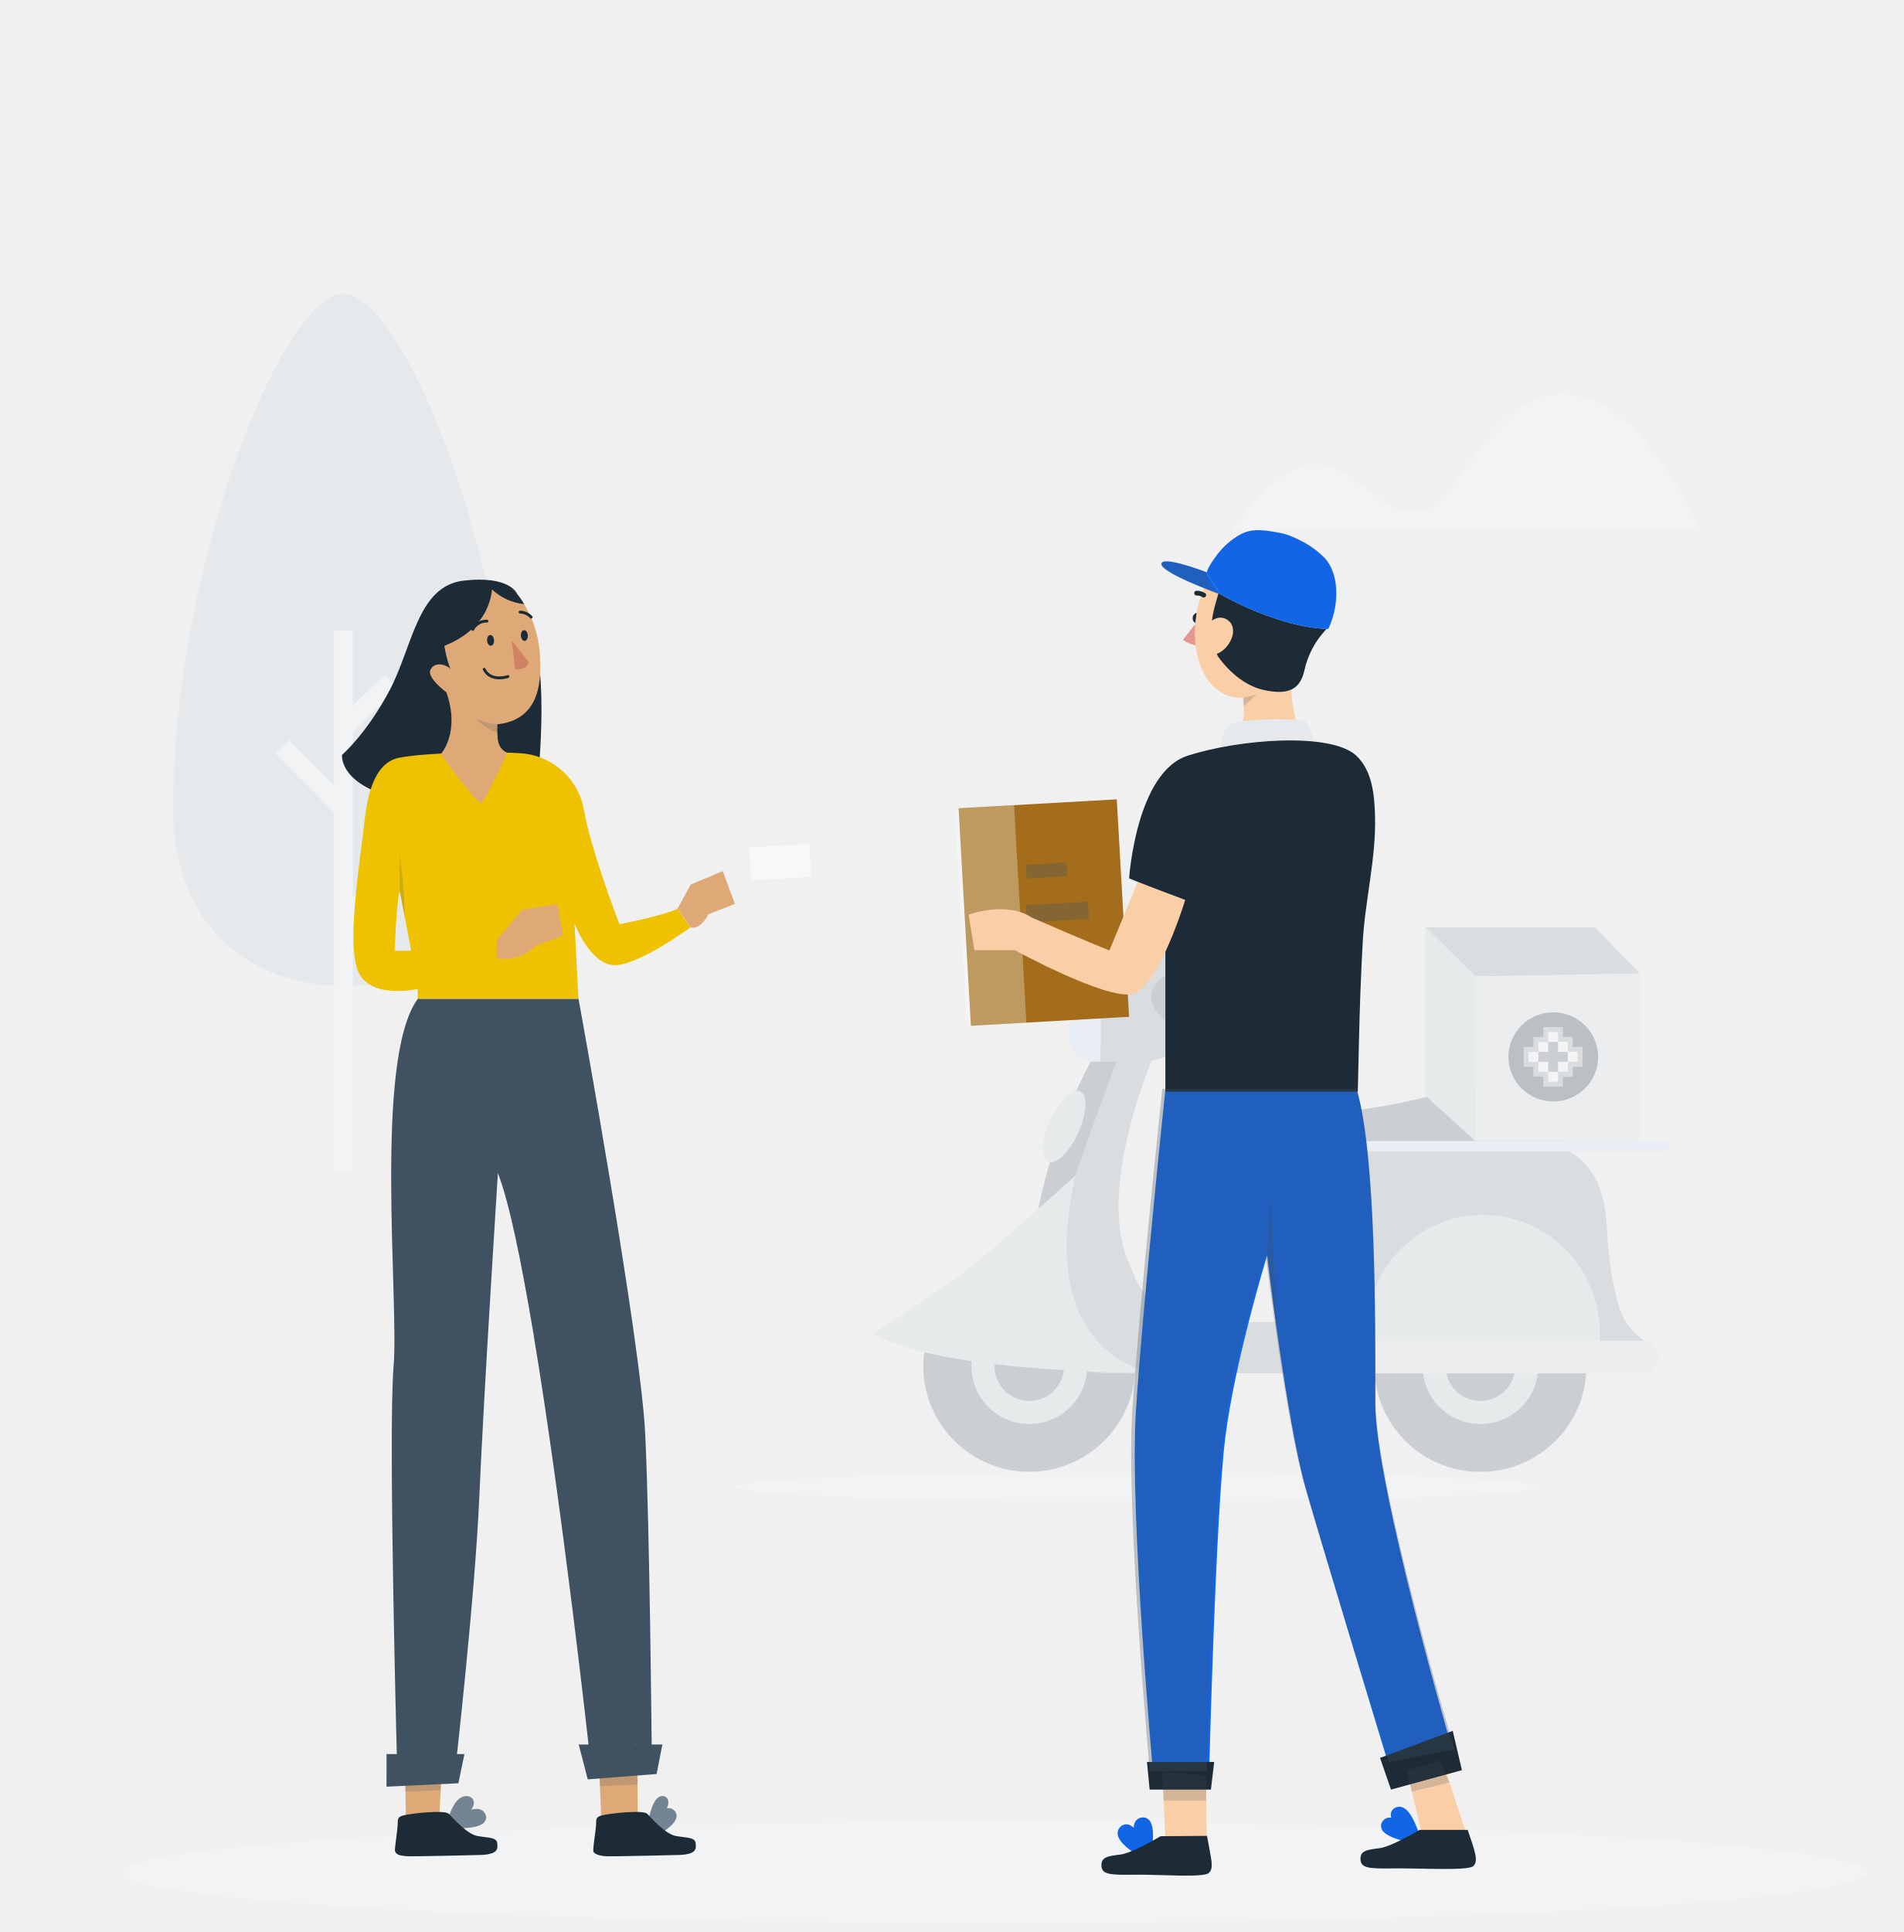
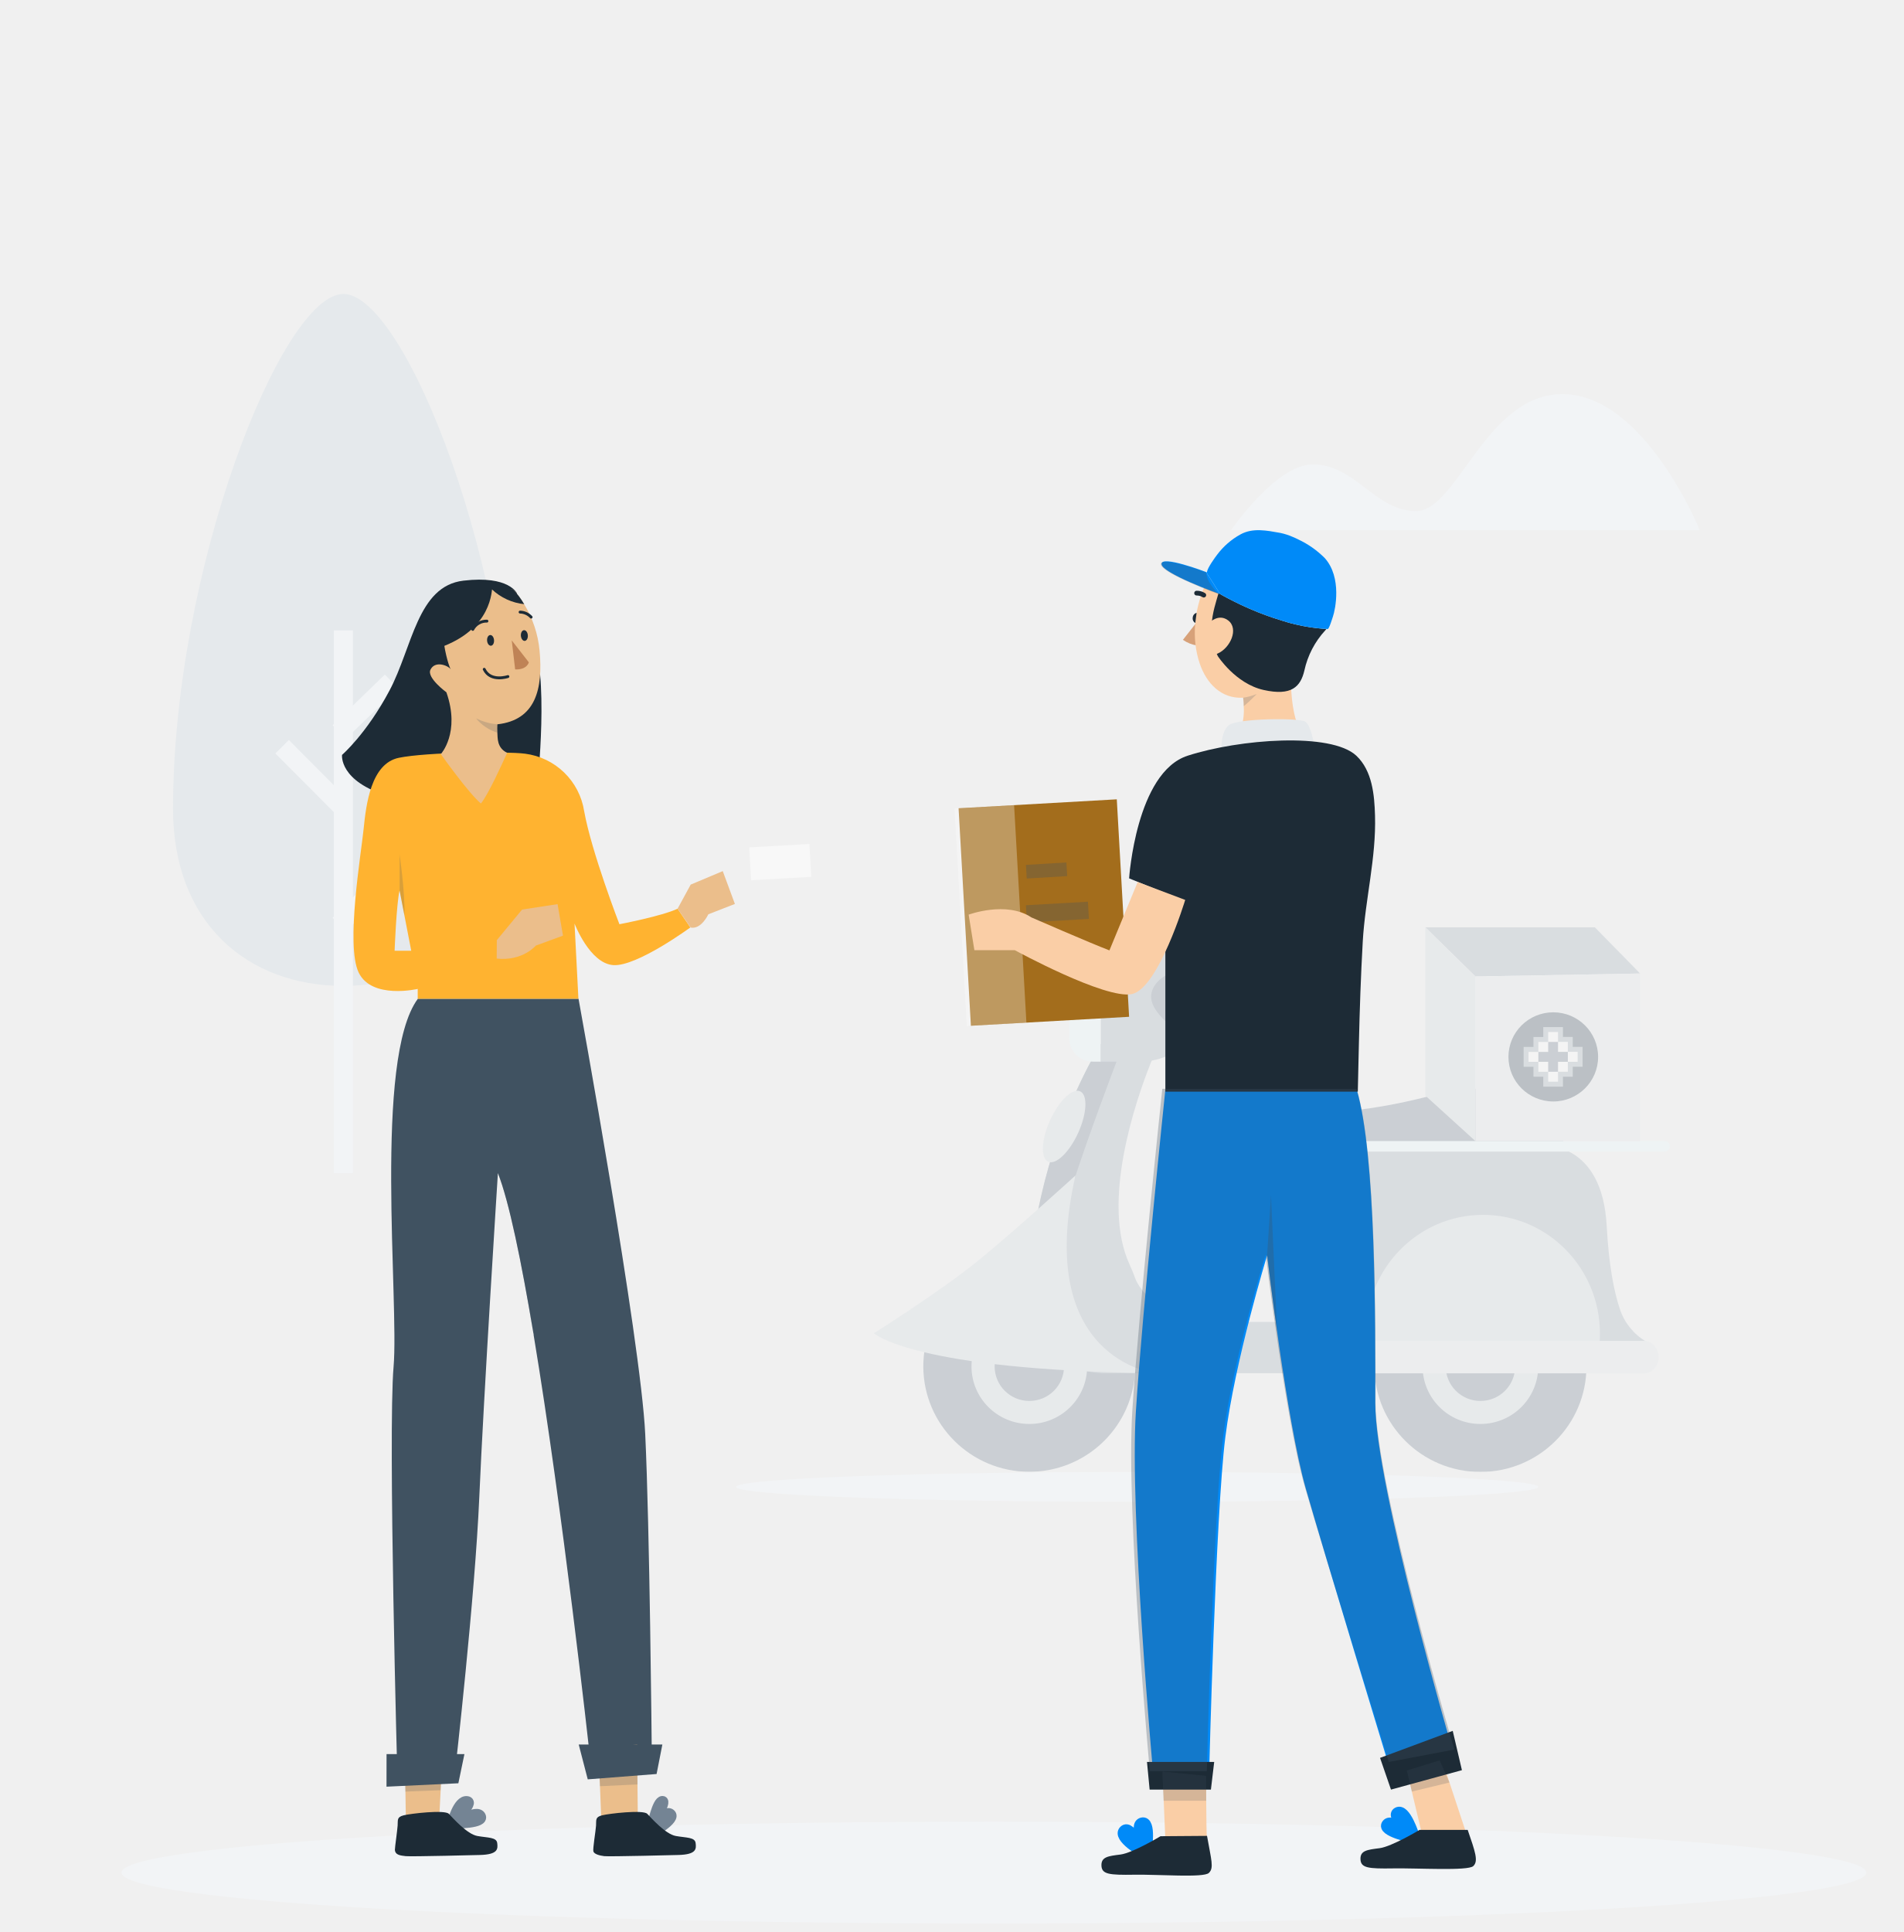
<svg xmlns="http://www.w3.org/2000/svg" width="200" height="203" viewBox="0 0 200 203" fill="none">
-   <path d="M104.444 202.11C155.074 202.11 196.118 199.714 196.118 196.758C196.118 193.802 155.074 191.406 104.444 191.406C53.814 191.406 12.77 193.802 12.77 196.758C12.77 199.714 53.814 202.11 104.444 202.11Z" fill="#F1F3F5" />
+   <path d="M104.444 202.11C155.074 202.11 196.118 199.714 196.118 196.758C196.118 193.802 155.074 191.406 104.444 191.406C53.814 191.406 12.77 193.802 12.77 196.758C12.77 199.714 53.814 202.11 104.444 202.11Z" fill="#F2F4F6" />
  <path fill-rule="evenodd" clip-rule="evenodd" d="M53.986 84.995C53.986 96.932 46.211 103.592 36.084 103.592C25.957 103.592 18.182 96.932 18.182 84.995C18.182 59.862 29.608 30.888 36.084 30.888C42.56 30.888 53.986 59.862 53.986 84.995Z" fill="#E5E9EC" />
  <path fill-rule="evenodd" clip-rule="evenodd" d="M36.084 67.24V122.259V67.24Z" fill="#E5E9EC" />
-   <path d="M36.084 67.24V122.259" stroke="#F1F3F5" stroke-width="2" stroke-linecap="square" />
+   <path d="M36.084 67.24V122.259" stroke="#F2F4F6" stroke-linecap="square" stroke-width="2" />
  <path fill-rule="evenodd" clip-rule="evenodd" d="M36.364 96.434L42.657 90.118L36.364 96.434Z" fill="#E5E9EC" />
-   <path d="M36.364 96.434L42.657 90.118" stroke="#F1F3F5" stroke-width="2" stroke-linecap="square" />
+   <path d="M36.364 96.434L42.657 90.118" stroke="#F2F4F6" stroke-linecap="square" stroke-width="2" />
  <path fill-rule="evenodd" clip-rule="evenodd" d="M35.524 84.363L30.35 79.17L35.524 84.363Z" fill="#E5E9EC" />
-   <path d="M35.524 84.363L30.35 79.17" stroke="#F1F3F5" stroke-width="2" stroke-linecap="square" />
+   <path d="M35.524 84.363L30.35 79.17" stroke="#F2F4F6" stroke-linecap="square" stroke-width="2" />
  <path fill-rule="evenodd" clip-rule="evenodd" d="M36.364 76.222L40.419 72.293L36.364 76.222Z" fill="#E5E9EC" />
-   <path d="M36.364 76.222L40.419 72.293" stroke="#F1F3F5" stroke-width="2" stroke-linecap="square" />
-   <path fill-rule="evenodd" clip-rule="evenodd" d="M178.613 55.7H129.371C129.371 55.7 134.01 48.911 137.823 48.804C142.375 48.678 144.425 53.7 148.796 53.7C153.167 53.7 156.094 41.415 164.186 41.415C172.824 41.415 178.613 55.7 178.613 55.7Z" fill="#F1F3F5" />
-   <ellipse cx="119.497" cy="156.232" rx="42.138" ry="1.572" fill="#F1F3F5" />
+   <path d="M36.364 76.222L40.419 72.293" stroke="#F2F4F6" stroke-linecap="square" stroke-width="2" />
+   <path clip-rule="evenodd" d="M178.613 55.7H129.371C129.371 55.7 134.01 48.911 137.823 48.804C142.375 48.678 144.425 53.7 148.796 53.7C153.167 53.7 156.094 41.415 164.186 41.415C172.824 41.415 178.613 55.7 178.613 55.7Z" fill="#F2F4F6" fill-rule="evenodd" />
+   <ellipse cx="119.497" cy="156.232" fill="#F2F4F6" rx="42.138" ry="1.572" />
  <g opacity="0.3" clip-path="url(#clip0)">
    <path d="M97.023 143.573C97.037 149.701 102.033 154.646 108.178 154.646C113.945 154.633 118.752 150.238 119.252 144.514C119.265 144.339 119.279 144.151 119.279 143.976V143.963C119.279 143.828 119.292 143.694 119.292 143.56C119.292 137.432 114.309 132.473 108.151 132.473C101.993 132.473 97.023 137.445 97.023 143.573Z" fill="#748494" />
    <path d="M108.164 149.62C104.808 149.62 102.087 146.913 102.087 143.573C102.087 140.233 104.808 137.526 108.164 137.526C111.521 137.526 114.242 140.233 114.242 143.573C114.242 146.913 111.521 149.62 108.164 149.62Z" fill="#D5DCE1" />
    <path d="M108.165 147.201C106.151 147.201 104.518 145.577 104.518 143.573C104.518 141.569 106.151 139.945 108.165 139.945C110.178 139.945 111.811 141.569 111.811 143.573C111.811 145.577 110.178 147.201 108.165 147.201Z" fill="#748494" />
    <path d="M137.429 122.516L164.263 123.053V119.116C164.02 115.944 160.752 114.842 157.781 114.493C155.458 114.224 153.108 114.412 150.853 115.004C145.154 116.509 141.534 116.791 139.752 116.818C138.942 116.831 138.253 117.409 138.104 118.202C138.023 118.645 137.942 119.143 137.861 119.626C137.807 120.003 137.74 120.379 137.699 120.728C137.524 121.736 137.429 122.516 137.429 122.516Z" fill="#748494" />
    <path d="M116.024 144.285H171.758C172.636 144.299 173.432 143.775 173.784 142.982C174.202 141.987 173.622 141.342 172.987 140.966C171.704 140.214 170.732 139.031 170.245 137.62C169.651 135.873 169.07 133.145 168.841 128.872C168.611 124.451 167.004 122.274 165.262 121.212C163.02 119.841 160.563 120.366 160.563 120.366L137.969 120.54C137.564 120.728 137.199 120.957 136.862 121.252C134.85 123.12 137.78 125.553 137.78 125.553C144.087 132.178 139.306 138.897 139.306 138.897H127.746C125.585 138.91 123.479 138.265 121.696 137.056C120.13 135.981 119.535 134.946 119.292 134.314C119.117 133.83 118.928 133.347 118.712 132.89C115.673 126.345 119.333 115.689 120.913 111.711C121.318 110.73 121.588 110.153 121.588 110.153L117.969 109.884L115.673 109.709H115.646C110.595 118.377 108.718 127.3 108.083 133.898C108.029 134.516 107.975 135.121 107.935 135.698C107.651 140.146 111.027 143.976 115.498 144.258C115.673 144.285 115.849 144.285 116.024 144.285Z" fill="#A5B2BD" />
-     <path d="M174.918 119.895H136.632C136.322 119.895 136.079 120.137 136.079 120.446C136.079 120.755 136.322 120.997 136.632 120.997H174.918C175.229 120.997 175.472 120.755 175.472 120.446C175.472 120.137 175.229 119.895 174.918 119.895Z" fill="#DBE9FF" />
+     <path d="M174.918 119.895H136.632C136.322 119.895 136.079 120.137 136.079 120.446C136.079 120.755 136.322 120.997 136.632 120.997H174.918C175.229 120.997 175.472 120.755 175.472 120.446C175.472 120.137 175.229 119.895 174.918 119.895Z" fill="#EAFAFF" />
    <path d="M108.083 133.898C109.366 135.282 110.312 135.833 110.271 134.368C110.136 129.933 117.969 109.884 117.969 109.884L115.646 109.709C110.582 118.377 108.705 127.286 108.083 133.898Z" fill="#748494" />
    <path d="M121.399 144.285C121.399 144.285 108.61 142.901 113.013 123.51C113.013 123.51 106.692 129.275 102.763 132.473C98.833 135.671 91.824 140.093 91.824 140.093C91.824 140.093 96.01 143.99 121.399 144.285Z" fill="#D5DCE1" />
    <path d="M155.566 154.66C149.413 154.66 144.424 149.696 144.424 143.573C144.424 137.45 149.413 132.487 155.566 132.487C161.719 132.487 166.707 137.45 166.707 143.573C166.707 149.696 161.719 154.66 155.566 154.66Z" fill="#748494" />
    <path d="M155.566 149.62C152.21 149.62 149.489 146.913 149.489 143.573C149.489 140.233 152.21 137.526 155.566 137.526C158.922 137.526 161.643 140.233 161.643 143.573C161.643 146.913 158.922 149.62 155.566 149.62Z" fill="#D5DCE1" />
    <path d="M155.566 147.201C153.552 147.201 151.92 145.577 151.92 143.573C151.92 141.569 153.552 139.945 155.566 139.945C157.58 139.945 159.212 141.569 159.212 143.573C159.212 145.577 157.58 147.201 155.566 147.201Z" fill="#748494" />
    <path d="M143.547 140.132C143.547 133.238 149.043 127.648 155.836 127.648C162.629 127.648 168.125 133.238 168.125 140.132C168.125 140.427 168.112 140.71 168.098 140.992H143.574C143.56 140.723 143.547 140.427 143.547 140.132Z" fill="#D5DCE1" />
    <path d="M172.784 140.885H141.197C140.36 140.885 139.684 141.651 139.684 142.592C139.684 143.533 140.36 144.299 141.197 144.299H172.784C173.622 144.299 174.297 143.533 174.297 142.592C174.297 141.651 173.622 140.885 172.784 140.885Z" fill="#E5E9EC" />
    <path d="M110.142 122.063C109.326 121.696 109.417 119.743 110.345 117.701C111.273 115.659 112.687 114.301 113.502 114.668C114.318 115.034 114.226 116.988 113.298 119.03C112.37 121.072 110.957 122.43 110.142 122.063Z" fill="#D5DCE1" />
    <path d="M115.66 111.55H119.778C123.398 111.55 126.328 108.863 126.328 105.53V104.979C126.328 101.66 123.398 98.959 119.778 98.959L115.66 99.335V111.55Z" fill="#A5B2BD" />
    <path d="M122.452 102.52C122.452 102.52 119.995 103.837 121.399 106.041C121.399 106.041 123.141 108.876 125.869 108.607L126.868 102.506C126.868 102.52 123.6 102.211 122.452 102.52Z" fill="#748494" />
-     <path d="M115.66 99.335H114.863C113.472 99.335 112.351 100.45 112.351 101.834V109.051C112.351 110.435 113.472 111.55 114.863 111.55H115.66V99.335Z" fill="#DBE9FF" />
+     <path d="M115.66 99.335H114.863C113.472 99.335 112.351 100.45 112.351 101.834V109.051C112.351 110.435 113.472 111.55 114.863 111.55H115.66V99.335Z" fill="#EAFAFF" />
    <path d="M127.152 108.997C125.638 108.997 124.411 107.517 124.411 105.691C124.411 103.865 125.638 102.385 127.152 102.385C128.666 102.385 129.894 103.865 129.894 105.691C129.894 107.517 128.666 108.997 127.152 108.997Z" fill="#D5DCE1" />
    <path d="M149.772 97.427L155.039 102.6L172.352 102.291L167.585 97.427H149.772Z" fill="#A5B2BD" />
    <path d="M149.772 115.111V97.427L155.039 102.6V119.895L149.772 115.111Z" fill="#D5DCE1" />
    <path d="M172.352 102.291V119.895H155.039V102.6L172.352 102.291Z" fill="#E5E9EC" />
    <g clip-path="url(#clip1)">
      <path d="M167.933 111.05C167.933 108.463 165.824 106.365 163.222 106.365C160.62 106.365 158.51 108.463 158.51 111.05C158.51 113.638 160.62 115.735 163.222 115.735C165.824 115.735 167.933 113.638 167.933 111.05Z" fill="#405261" />
      <path fill-rule="evenodd" clip-rule="evenodd" d="M162.171 107.924L162.171 108.96L161.138 108.96L161.138 110.005L160.105 110.005L160.105 112.091L161.138 112.091L161.138 113.132L162.171 113.132L162.171 114.177L164.237 114.177L164.237 113.132L165.269 113.132L165.269 112.086L166.302 112.086L166.302 110L165.269 110L165.269 108.955L164.237 108.955L164.237 107.919L162.171 107.919L162.171 107.924Z" fill="#A5B2BD" />
      <path fill-rule="evenodd" clip-rule="evenodd" d="M162.687 108.437L162.687 109.482L161.654 109.482L161.654 110.528L160.621 110.528L160.621 111.568L161.654 111.568L161.654 112.613L162.687 112.613L162.687 113.654L163.72 113.654L163.72 112.609L164.753 112.609L164.753 111.564L165.781 111.564L165.781 110.519L164.753 110.519L164.753 109.473L163.72 109.473L163.72 108.437L162.687 108.437Z" fill="white" />
      <path fill-rule="evenodd" clip-rule="evenodd" d="M162.687 109.482L162.687 110.528L161.654 110.528L161.654 111.568L162.687 111.568L162.687 112.613L163.72 112.613L163.72 111.568L164.753 111.568L164.753 110.523L163.72 110.523L163.72 109.478L162.687 109.478L162.687 109.482Z" fill="#748494" />
    </g>
  </g>
  <path d="M54.325 62.363C54.325 62.363 53.539 60.44 48.696 61.011C43.853 61.581 43.352 67.992 40.933 72.549C38.513 77.107 35.943 79.319 35.943 79.319C35.943 79.319 35.589 82.097 40.859 83.665C46.13 85.233 56.459 82.614 56.459 82.614C56.459 82.614 57.795 70.48 55.812 66.778C53.828 63.075 54.325 62.363 54.325 62.363Z" fill="#1D2B36" />
  <path d="M68.483 183.564L61.921 183.972C61.921 183.972 59.139 158.686 56.076 140.276C56.076 140.215 56.076 140.146 56.048 140.076C54.793 132.562 53.494 126.228 52.321 123.259C52.321 123.259 50.814 146.83 50.366 157.293C49.918 167.757 47.828 186.065 47.828 186.065L41.764 186.965C41.764 186.965 40.762 150.52 41.356 143.636C41.951 136.753 39.242 111.256 43.91 104.942H60.793C60.793 104.942 67.33 140.761 67.802 150.691C68.275 160.621 68.483 183.564 68.483 183.564Z" fill="#405261" />
-   <path d="M46.403 186.147L46.305 188.102L46.077 192.627L42.68 193.132L42.603 188.248L42.574 186.371L46.403 186.147Z" fill="#DFA977" />
-   <path d="M67.025 191.104L63.224 192.163C63.224 192.163 63.135 189.878 63.045 187.682C62.988 186.269 62.931 184.892 62.895 184.187C62.895 183.915 62.87 183.748 62.862 183.711L66.959 183.304V184.591L66.988 187.499L67.025 191.104Z" fill="#DFA977" />
+   <path d="M46.403 186.147L46.305 188.102L46.077 192.627L42.68 193.132L42.603 188.248L42.574 186.371L46.403 186.147Z" fill="#EBBE8B" />
+   <path d="M67.025 191.104L63.224 192.163C63.224 192.163 63.135 189.878 63.045 187.682C62.988 186.269 62.931 184.892 62.895 184.187C62.895 183.915 62.87 183.748 62.862 183.711L66.959 183.304V184.591L66.988 187.499L67.025 191.104Z" fill="#EBBE8B" />
  <path d="M47.445 191.625C47.445 191.625 48.077 189.096 49.075 189.222C50.072 189.348 47.445 191.625 47.445 191.625Z" stroke="#748494" stroke-miterlimit="10" />
  <path d="M47.731 191.625C47.731 191.625 50.105 189.951 50.545 190.81C50.985 191.67 47.731 191.625 47.731 191.625Z" stroke="#748494" stroke-miterlimit="10" />
  <path d="M68.483 191.882C68.483 191.882 69.012 189.206 69.611 189.206C70.21 189.206 68.483 191.882 68.483 191.882Z" stroke="#748494" stroke-miterlimit="10" />
  <path d="M68.356 192.712C68.356 192.712 69.749 189.971 70.478 190.562C71.208 191.152 68.356 192.712 68.356 192.712Z" stroke="#748494" stroke-miterlimit="10" />
  <path d="M50.411 194.908C50.411 194.908 43.169 195.095 42.643 195.03C42.118 194.965 41.535 194.936 41.495 194.366C41.495 194.089 41.743 192.407 41.784 191.82C41.825 191.234 41.678 190.928 42.415 190.741C43.153 190.554 46.733 190.138 47.164 190.582C47.596 191.026 49.071 192.716 50.162 192.912C51.254 193.107 52.17 193.03 52.248 193.649C52.325 194.268 52.349 194.863 50.411 194.908Z" fill="#1D2B36" />
  <path d="M71.261 194.908C71.261 194.908 64.023 195.095 63.493 195.03C62.964 194.965 62.442 194.806 62.357 194.541C62.271 194.276 62.597 192.407 62.634 191.82C62.67 191.234 62.528 190.928 63.265 190.741C64.002 190.554 67.583 190.138 68.014 190.582C68.446 191.026 69.921 192.716 71.016 192.912C72.112 193.107 73.02 193.03 73.097 193.649C73.175 194.268 73.199 194.863 71.261 194.908Z" fill="#1D2B36" />
  <path opacity="0.3" d="M56.048 140.072C54.793 132.558 53.494 126.224 52.321 123.255L53.099 118.986C53.099 118.986 55.115 134.219 56.048 140.072Z" fill="#405261" />
  <path opacity="0.2" d="M46.395 186.147L46.297 188.102C45.344 188.138 43.446 188.208 42.595 188.248L42.566 186.371L46.395 186.147Z" fill="#405261" />
  <path opacity="0.2" d="M66.996 187.495L63.045 187.682C62.988 186.269 62.931 184.892 62.895 184.188L66.968 184.595L66.996 187.495Z" fill="#405261" />
  <path d="M69.603 183.3L68.996 186.399L61.762 186.961L60.813 183.3H69.603Z" fill="#405261" />
  <path d="M48.802 184.31L48.166 187.373L40.615 187.731L40.619 184.31H48.802Z" fill="#405261" />
-   <path d="M71.2 95.481C69.57 96.259 65.09 97.11 65.09 97.11C65.09 97.11 62.157 89.53 61.383 85.221C61.141 83.68 60.405 82.26 59.286 81.173C58.168 80.086 56.727 79.391 55.18 79.193C53.201 78.936 44.843 79.022 41.91 79.624C38.978 80.227 38.468 84.532 38.208 87.119C37.947 89.705 36.314 99.338 37.691 102.189C39.067 105.04 43.894 103.908 43.894 103.908V104.942H60.781L60.373 97.041C60.373 97.041 61.97 101.236 64.446 101.407C66.923 101.578 72.544 97.448 72.544 97.448L71.2 95.481ZM41.466 99.9C41.466 99.9 41.654 94.98 41.988 93.562L42.497 96.189L43.214 99.9H41.466Z" fill="#EEC200" />
-   <path d="M52.207 98.784L54.862 95.57L58.589 95L59.16 98.311L56.309 99.354C56.309 99.354 54.936 101.008 52.195 100.723L52.207 98.784Z" fill="#DFA977" />
-   <path d="M71.2 95.481L72.58 92.947L75.949 91.53L77.224 94.98L74.433 96.067C74.433 96.067 73.704 97.672 72.58 97.464L71.2 95.481Z" fill="#DFA977" />
-   <path d="M52.264 76.105C52.246 76.398 52.246 76.692 52.264 76.985C52.305 77.543 52.199 78.565 53.294 79.103C52.728 80.325 51.364 83.388 50.537 84.426C49.278 83.396 46.321 79.237 46.321 79.237C46.321 79.237 48.398 76.985 46.908 72.741C46.908 72.741 44.814 71.209 45.234 70.366C45.714 69.385 47.079 69.914 47.368 70.33C47.063 69.882 45.641 64.965 47.368 63.157C48.443 62.029 49.519 62.017 51.523 61.935H51.69C52.973 61.89 53.926 61.935 53.926 61.935C54.361 62.404 54.745 62.919 55.07 63.471C55.979 64.954 56.536 66.626 56.699 68.358C57.078 72.395 56.284 75.665 52.264 76.105Z" fill="#DFA977" />
+   <path d="M71.2 95.481C69.57 96.259 65.09 97.11 65.09 97.11C65.09 97.11 62.157 89.53 61.383 85.221C61.141 83.68 60.405 82.26 59.286 81.173C58.168 80.086 56.727 79.391 55.18 79.193C53.201 78.936 44.843 79.022 41.91 79.624C38.978 80.227 38.468 84.532 38.208 87.119C37.947 89.705 36.314 99.338 37.691 102.189C39.067 105.04 43.894 103.908 43.894 103.908V104.942H60.781L60.373 97.041C60.373 97.041 61.97 101.236 64.446 101.407C66.923 101.578 72.544 97.448 72.544 97.448L71.2 95.481ZM41.466 99.9C41.466 99.9 41.654 94.98 41.988 93.562L42.497 96.189L43.214 99.9H41.466Z" fill="#FFB330" />
+   <path d="M52.207 98.784L54.862 95.57L58.589 95L59.16 98.311L56.309 99.354C56.309 99.354 54.936 101.008 52.195 100.723L52.207 98.784Z" fill="#EBBE8B" />
+   <path d="M71.2 95.481L72.58 92.947L75.949 91.53L77.224 94.98L74.433 96.067C74.433 96.067 73.704 97.672 72.58 97.464L71.2 95.481Z" fill="#EBBE8B" />
+   <path d="M52.264 76.105C52.246 76.398 52.246 76.692 52.264 76.985C52.305 77.543 52.199 78.565 53.294 79.103C52.728 80.325 51.364 83.388 50.537 84.426C49.278 83.396 46.321 79.237 46.321 79.237C46.321 79.237 48.398 76.985 46.908 72.741C46.908 72.741 44.814 71.209 45.234 70.366C45.714 69.385 47.079 69.914 47.368 70.33C47.063 69.882 45.641 64.965 47.368 63.157C48.443 62.029 49.519 62.017 51.523 61.935H51.69C52.973 61.89 53.926 61.935 53.926 61.935C54.361 62.404 54.745 62.919 55.07 63.471C55.979 64.954 56.536 66.626 56.699 68.358C57.078 72.395 56.284 75.665 52.264 76.105Z" fill="#EBBE8B" />
  <path d="M53.372 71.087C53.372 71.087 51.547 71.706 50.883 70.322" stroke="#1D2B36" stroke-width="0.3" stroke-linecap="round" stroke-linejoin="round" />
  <path d="M51.168 65.263C50.863 65.254 50.562 65.331 50.298 65.485C50.034 65.639 49.819 65.864 49.678 66.134" stroke="#1D2B36" stroke-width="0.3" stroke-linecap="round" stroke-linejoin="round" />
  <path d="M55.812 64.843C55.664 64.681 55.485 64.551 55.285 64.46C55.086 64.369 54.87 64.319 54.651 64.314" stroke="#1D2B36" stroke-width="0.3" stroke-linecap="round" stroke-linejoin="round" />
-   <path d="M54.133 70.338L53.775 67.287L55.571 69.592C55.571 69.592 55.396 70.387 54.133 70.338Z" fill="#CF8362" />
+   <path d="M54.133 70.338L53.775 67.287L55.571 69.592C55.571 69.592 55.396 70.387 54.133 70.338Z" fill="#BF8356" />
  <path d="M51.185 67.311C51.205 67.621 51.388 67.861 51.592 67.849C51.795 67.837 51.938 67.572 51.914 67.258C51.889 66.945 51.714 66.709 51.506 66.725C51.299 66.741 51.16 67.014 51.185 67.311Z" fill="#1D2B36" />
  <path d="M54.736 66.802C54.761 67.116 54.94 67.356 55.144 67.34C55.347 67.324 55.49 67.063 55.465 66.749C55.441 66.436 55.262 66.2 55.058 66.216C54.854 66.232 54.716 66.493 54.736 66.802Z" fill="#1D2B36" />
  <path d="M46.13 68.073C46.13 68.073 44.048 65.283 45.767 63.475C46.843 62.346 49.734 61.609 51.734 61.524C51.69 61.996 51.734 66.134 46.13 68.073Z" fill="#1D2B36" />
  <path d="M55.103 63.483C53.824 63.354 52.624 62.805 51.69 61.923L51.531 61.756C52.333 61.723 53.136 61.78 53.926 61.927C54.361 62.396 54.745 62.911 55.07 63.462L55.103 63.483Z" fill="#1D2B36" />
  <path opacity="0.2" d="M52.276 76.985C51.391 76.716 50.606 76.19 50.02 75.474C50.721 75.824 51.483 76.038 52.264 76.105C52.25 76.398 52.254 76.692 52.276 76.985Z" fill="#405261" />
  <path opacity="0.2" d="M42.501 96.189L41.992 93.562V89.791C41.992 89.791 42.578 93.77 42.501 96.189Z" fill="#405261" />
  <path d="M117.355 83.987L100.73 84.928L102.023 107.778L118.648 106.837L117.355 83.987Z" fill="#A36D1C" />
  <path opacity="0.3" d="M106.564 84.6L100.306 84.954L101.6 107.804L107.857 107.45L106.564 84.6Z" fill="white" />
  <path opacity="0.3" d="M112.059 90.62L107.806 90.875L107.892 92.31L112.145 92.055L112.059 90.62Z" fill="#405261" />
  <path opacity="0.5" d="M85.056 88.677L78.728 89.035L78.924 92.492L85.251 92.134L85.056 88.677Z" fill="white" />
  <path opacity="0.3" d="M114.323 94.745L107.806 95.114L107.908 96.923L114.425 96.554L114.323 94.745Z" fill="#405261" />
-   <path d="M125.933 65.153L124.304 67.23C124.755 67.545 125.274 67.75 125.819 67.829L125.933 65.153Z" fill="#E5978F" />
+   <path d="M125.933 65.153L124.304 67.23C124.755 67.545 125.274 67.75 125.819 67.829L125.933 65.153Z" fill="#D7A179" />
  <path d="M154.053 192.549L149.32 192.281L148.359 188.244L147.834 186.033L147.638 185.218L151.28 184.97L151.54 184.949L152.314 187.291L154.053 192.549Z" fill="#FACEA6" />
  <path d="M126.837 193.213C126.927 193.535 122.442 192.961 122.442 192.961L122.284 189.193L122.161 186.285V186.126H122.198L126.752 186.578C126.752 186.578 126.752 187.8 126.752 189.189C126.76 190.973 126.784 193.038 126.837 193.213Z" fill="#FACEA6" />
  <path d="M136.336 76.077C136.336 76.077 129.941 77.808 130.413 76.553C130.651 75.794 130.747 74.997 130.694 74.203C130.694 73.682 130.629 73.311 130.629 73.311C128.316 73.445 126.76 71.772 126.067 69.71C125.175 67.067 125.501 64.114 126.585 61.605C126.67 61.401 126.915 60.538 127.131 60.432L129.64 59.275C129.64 59.275 132.083 60.876 133.354 61.87C134.625 62.864 135.647 67.483 135.647 71.075C135.647 74.667 136.336 76.077 136.336 76.077Z" fill="#FACEA6" />
  <path d="M125.742 64.391C125.629 64.422 125.528 64.488 125.455 64.579C125.382 64.671 125.34 64.783 125.334 64.9C125.318 65.009 125.334 65.12 125.382 65.219C125.43 65.318 125.507 65.4 125.603 65.454L125.742 64.391Z" fill="#1D2B36" />
  <path d="M125.742 62.322C126.008 62.316 126.27 62.388 126.495 62.53" stroke="#1D2B36" stroke-width="0.5" stroke-linecap="round" stroke-linejoin="round" />
  <path d="M127.966 68.933C127.966 68.933 129.823 71.833 132.78 72.496C135.737 73.16 136.67 72.134 137.065 70.46C137.407 68.882 138.165 67.423 139.26 66.236C140.282 65.181 139.667 62.318 138.368 59.964C138.368 59.964 139.761 58.795 137.517 57.671C135.273 56.546 134.446 58.416 132.499 57.324C130.552 56.233 133.151 55.87 131.314 59.275C129.477 62.68 128.462 60.204 128.19 61.719C127.917 63.234 126.495 65.865 127.966 68.933Z" fill="#1D2B36" />
-   <path d="M128.19 62.424C128.006 62.363 122.117 60.233 122.06 59.267C122.003 58.302 126.625 60.057 126.801 60.127L127.994 62.012L128.19 62.424Z" fill="#1265E5" />
-   <path d="M140.075 64.758C140.018 64.933 139.667 66.094 139.517 66.094L139.024 66.065C138.565 66.027 138.109 65.974 137.655 65.906C137.154 65.829 136.661 65.731 136.177 65.617H136.156C135.664 65.499 135.179 65.369 134.706 65.21C133.547 64.86 132.408 64.442 131.297 63.959C130.67 63.687 130.116 63.422 129.668 63.194C128.752 62.737 128.206 62.416 128.206 62.416L128.124 62.281L127.79 61.756L127.078 60.628L126.833 60.249V60.22C126.822 60.186 126.822 60.149 126.833 60.114C126.858 59.683 127.741 58.485 127.9 58.282C128.555 57.407 129.388 56.682 130.344 56.155C131.656 55.43 133.134 55.748 134.527 55.992C134.988 56.088 135.437 56.233 135.867 56.424L136.14 56.542L136.193 56.567C136.242 56.595 136.295 56.616 136.344 56.64L136.433 56.685C137.468 57.17 138.41 57.833 139.215 58.644C141.048 60.701 140.303 64.094 140.075 64.758Z" fill="#DBE9FF" />
+   <path d="M128.19 62.424C128.006 62.363 122.117 60.233 122.06 59.267C122.003 58.302 126.625 60.057 126.801 60.127L127.994 62.012L128.19 62.424Z" fill="#008AF8" />
+   <path d="M140.075 64.758C140.018 64.933 139.667 66.094 139.517 66.094L139.024 66.065C138.565 66.027 138.109 65.974 137.655 65.906C137.154 65.829 136.661 65.731 136.177 65.617H136.156C135.664 65.499 135.179 65.369 134.706 65.21C133.547 64.86 132.408 64.442 131.297 63.959C130.67 63.687 130.116 63.422 129.668 63.194C128.752 62.737 128.206 62.416 128.206 62.416L128.124 62.281L127.79 61.756L127.078 60.628L126.833 60.249V60.22C126.822 60.186 126.822 60.149 126.833 60.114C126.858 59.683 127.741 58.485 127.9 58.282C128.555 57.407 129.388 56.682 130.344 56.155C131.656 55.43 133.134 55.748 134.527 55.992C134.988 56.088 135.437 56.233 135.867 56.424L136.14 56.542L136.193 56.567C136.242 56.595 136.295 56.616 136.344 56.64L136.433 56.685C137.468 57.17 138.41 57.833 139.215 58.644C141.048 60.701 140.303 64.094 140.075 64.758Z" fill="#EAFAFF" />
  <path d="M138.083 78.264C138.083 78.264 137.79 76.227 137.15 75.82C136.511 75.413 130.157 75.474 129.167 76.17C128.177 76.867 128.352 79.144 128.352 79.144L138.083 78.264Z" fill="#E5E9EC" />
  <path d="M126.805 65.715C126.805 65.715 127.888 64.314 129.049 65.181C130.21 66.049 129.289 68.106 127.925 68.684C127.925 68.684 126.161 69.258 125.933 67.462C125.705 65.666 126.805 65.715 126.805 65.715Z" fill="#FACEA6" />
-   <path d="M122.459 114.477C122.459 114.477 120.035 137.665 119.359 148.328C118.683 158.992 121.168 186.261 121.168 186.261H127.061C127.061 186.261 127.737 159.171 128.756 151.045C129.774 142.919 133.155 131.902 133.155 131.902C133.155 131.902 135.191 149.339 137.228 156.45C139.264 163.562 145.879 185.287 145.879 185.287L152.664 183.984C152.664 183.984 144.518 156.112 144.518 147.477C144.518 138.842 144.596 121.41 142.567 114.486L122.459 114.477Z" fill="#1265E5" />
+   <path d="M122.459 114.477C122.459 114.477 120.035 137.665 119.359 148.328C118.683 158.992 121.168 186.261 121.168 186.261H127.061C127.061 186.261 127.737 159.171 128.756 151.045C129.774 142.919 133.155 131.902 133.155 131.902C133.155 131.902 135.191 149.339 137.228 156.45C139.264 163.562 145.879 185.287 145.879 185.287L152.664 183.984C152.664 183.984 144.518 156.112 144.518 147.477C144.518 138.842 144.596 121.41 142.567 114.486L122.459 114.477Z" fill="#008AF8" />
  <path opacity="0.3" d="M134.205 139.966C133.558 135.441 133.151 131.914 133.151 131.914L133.558 125.585L134.205 139.966Z" fill="#405261" />
  <path d="M120.528 185.128H127.591L127.245 188.037H120.805L120.528 185.128Z" fill="#1D2B36" />
  <path d="M145.019 184.705L152.656 181.866L153.622 185.996L146.168 188.037L145.019 184.705Z" fill="#1D2B36" />
  <path opacity="0.2" d="M151.28 184.97L147.834 186.033L148.359 188.244L152.314 187.291L151.28 184.97Z" fill="#405261" />
  <path opacity="0.2" d="M126.752 189.206H122.271L122.149 186.297L122.178 186.143L126.731 186.595C126.731 186.595 126.744 187.8 126.752 189.206Z" fill="#405261" />
-   <path d="M120.117 194.659C120.145 194.737 117.298 193.079 118.08 192.305C118.862 191.531 120.117 194.659 120.117 194.659Z" stroke="#1265E5" stroke-miterlimit="10" />
-   <path d="M120.524 194.541C120.504 194.623 118.936 191.727 120.003 191.47C121.07 191.214 120.524 194.541 120.524 194.541Z" stroke="#1265E5" stroke-miterlimit="10" />
-   <path d="M148.665 192.9C148.665 192.9 147.732 189.898 146.828 190.391C145.924 190.884 148.665 192.9 148.665 192.9Z" stroke="#1265E5" stroke-miterlimit="10" />
-   <path d="M148.412 193.16C148.412 193.16 146.306 190.835 145.691 191.649C145.076 192.464 148.412 193.16 148.412 193.16Z" stroke="#1265E5" stroke-miterlimit="10" />
+   <path d="M120.117 194.659C120.145 194.737 117.298 193.079 118.08 192.305C118.862 191.531 120.117 194.659 120.117 194.659Z" stroke="#008AF8" stroke-miterlimit="10" />
+   <path d="M120.524 194.541C120.504 194.623 118.936 191.727 120.003 191.47C121.07 191.214 120.524 194.541 120.524 194.541Z" stroke="#008AF8" stroke-miterlimit="10" />
+   <path d="M148.665 192.9C148.665 192.9 147.732 189.898 146.828 190.391C145.924 190.884 148.665 192.9 148.665 192.9Z" stroke="#008AF8" stroke-miterlimit="10" />
+   <path d="M148.412 193.16C148.412 193.16 146.306 190.835 145.691 191.649C145.076 192.464 148.412 193.16 148.412 193.16Z" stroke="#008AF8" stroke-miterlimit="10" />
  <path d="M154.229 192.272H149.17C149.17 192.272 146.245 194.032 144.962 194.195C143.679 194.358 142.926 194.435 142.962 195.356C142.999 196.276 143.777 196.358 146.404 196.317C149.031 196.276 154.245 196.598 154.811 196.077C155.377 195.555 155.019 194.574 154.229 192.272Z" fill="#1D2B36" />
  <path d="M126.837 192.9L121.95 192.936C121.95 192.936 119.025 194.696 117.746 194.859C116.467 195.022 115.71 195.099 115.742 196.02C115.775 196.94 116.557 197.022 119.188 196.981C121.819 196.94 126.459 197.319 127.025 196.798C127.591 196.276 127.277 195.421 126.837 192.9Z" fill="#1D2B36" />
  <path opacity="0.3" d="M126.732 60.155C126.858 60.802 126.988 61.299 128.06 62.428C126.699 61.922 122.04 60.122 121.991 59.295C121.942 58.468 125.559 59.711 126.732 60.155Z" fill="#405261" />
  <path opacity="0.3" d="M126.801 60.228C126.789 60.194 126.789 60.157 126.801 60.123C126.801 60.123 126.801 60.167 126.801 60.253V60.228Z" fill="#405261" />
  <path opacity="0.3" d="M128.189 62.424L128.063 62.375C128.07 62.358 128.078 62.342 128.088 62.326L128.189 62.424Z" fill="#405261" />
-   <path d="M140.075 64.758C140.018 64.933 139.667 66.094 139.517 66.094L139.024 66.065C138.565 66.027 138.109 65.974 137.655 65.906C137.154 65.829 136.661 65.731 136.177 65.617H136.156C135.664 65.499 135.179 65.369 134.706 65.21C133.547 64.86 132.408 64.442 131.297 63.959C130.67 63.687 130.116 63.422 129.668 63.194C128.752 62.737 128.206 62.416 128.206 62.416L128.124 62.281L127.79 61.756L127.078 60.628L126.833 60.249V60.22C126.822 60.186 126.822 60.149 126.833 60.114C126.858 59.683 127.741 58.485 127.9 58.282C128.555 57.407 129.388 56.682 130.344 56.155C131.656 55.43 133.134 55.748 134.527 55.992C134.988 56.088 135.437 56.233 135.867 56.424L136.14 56.542L136.193 56.567C136.242 56.595 136.295 56.616 136.344 56.64L136.433 56.685C137.468 57.17 138.41 57.833 139.215 58.644C141.048 60.701 140.303 64.094 140.075 64.758Z" fill="#1265E5" />
+   <path d="M140.075 64.758C140.018 64.933 139.667 66.094 139.517 66.094L139.024 66.065C138.565 66.027 138.109 65.974 137.655 65.906C137.154 65.829 136.661 65.731 136.177 65.617H136.156C135.664 65.499 135.179 65.369 134.706 65.21C133.547 64.86 132.408 64.442 131.297 63.959C130.67 63.687 130.116 63.422 129.668 63.194C128.752 62.737 128.206 62.416 128.206 62.416L128.124 62.281L127.79 61.756L127.078 60.628L126.833 60.249V60.22C126.822 60.186 126.822 60.149 126.833 60.114C126.858 59.683 127.741 58.485 127.9 58.282C128.555 57.407 129.388 56.682 130.344 56.155C131.656 55.43 133.134 55.748 134.527 55.992C134.988 56.088 135.437 56.233 135.867 56.424L136.14 56.542L136.193 56.567C136.242 56.595 136.295 56.616 136.344 56.64L136.433 56.685C137.468 57.17 138.41 57.833 139.215 58.644C141.048 60.701 140.303 64.094 140.075 64.758Z" fill="#008AF8" />
  <path opacity="0.2" d="M132.063 72.92C131.629 73.371 131.173 73.799 130.694 74.203C130.694 73.682 130.629 73.311 130.629 73.311C131.121 73.236 131.602 73.105 132.063 72.92Z" fill="#405261" />
  <path d="M122.459 114.705V93.843L118.65 92.291C118.65 92.291 119.379 81.16 124.801 79.404C130.222 77.649 139.871 76.912 142.527 79.404C144.205 80.989 144.429 83.53 144.49 85.709C144.62 90.149 143.459 94.491 143.203 98.906C142.999 102.498 142.877 106.091 142.795 109.687C142.795 109.964 142.689 114.705 142.681 114.705H122.459Z" fill="#1D2B36" />
  <path d="M124.544 94.556C124.544 94.556 121.726 103.867 118.94 104.45C116.154 105.032 106.639 99.839 106.639 99.839H102.391L101.788 96.104C101.788 96.104 105.743 94.638 108.378 96.393C108.378 96.393 114.533 99.077 116.581 99.859L119.551 92.674L124.544 94.556Z" fill="#FACEA6" />
  <path opacity="0.3" d="M152.83 183.828L145.936 185.134C145.936 185.134 139.217 163.434 137.146 156.331C136.008 152.425 134.873 145.391 134.082 139.855C133.42 135.335 133.006 131.812 133.006 131.812C133.006 131.812 129.565 142.796 128.53 150.932C127.495 159.069 126.812 186.106 126.812 186.106H120.825C120.825 186.106 118.299 158.873 118.986 148.223C119.674 137.572 122.137 114.408 122.137 114.408H142.558C144.628 121.324 144.545 138.756 144.545 147.36C144.545 155.965 152.83 183.828 152.83 183.828Z" fill="#405261" />
  <defs>
    <clipPath id="clip0">
      <rect width="83.648" height="57.233" fill="white" transform="matrix(-1 0 0 1 175.472 97.4268)" />
    </clipPath>
    <clipPath id="clip1">
      <rect width="9.371" height="9.423" fill="white" transform="translate(158.51 115.735) rotate(-90)" />
    </clipPath>
  </defs>
</svg>
